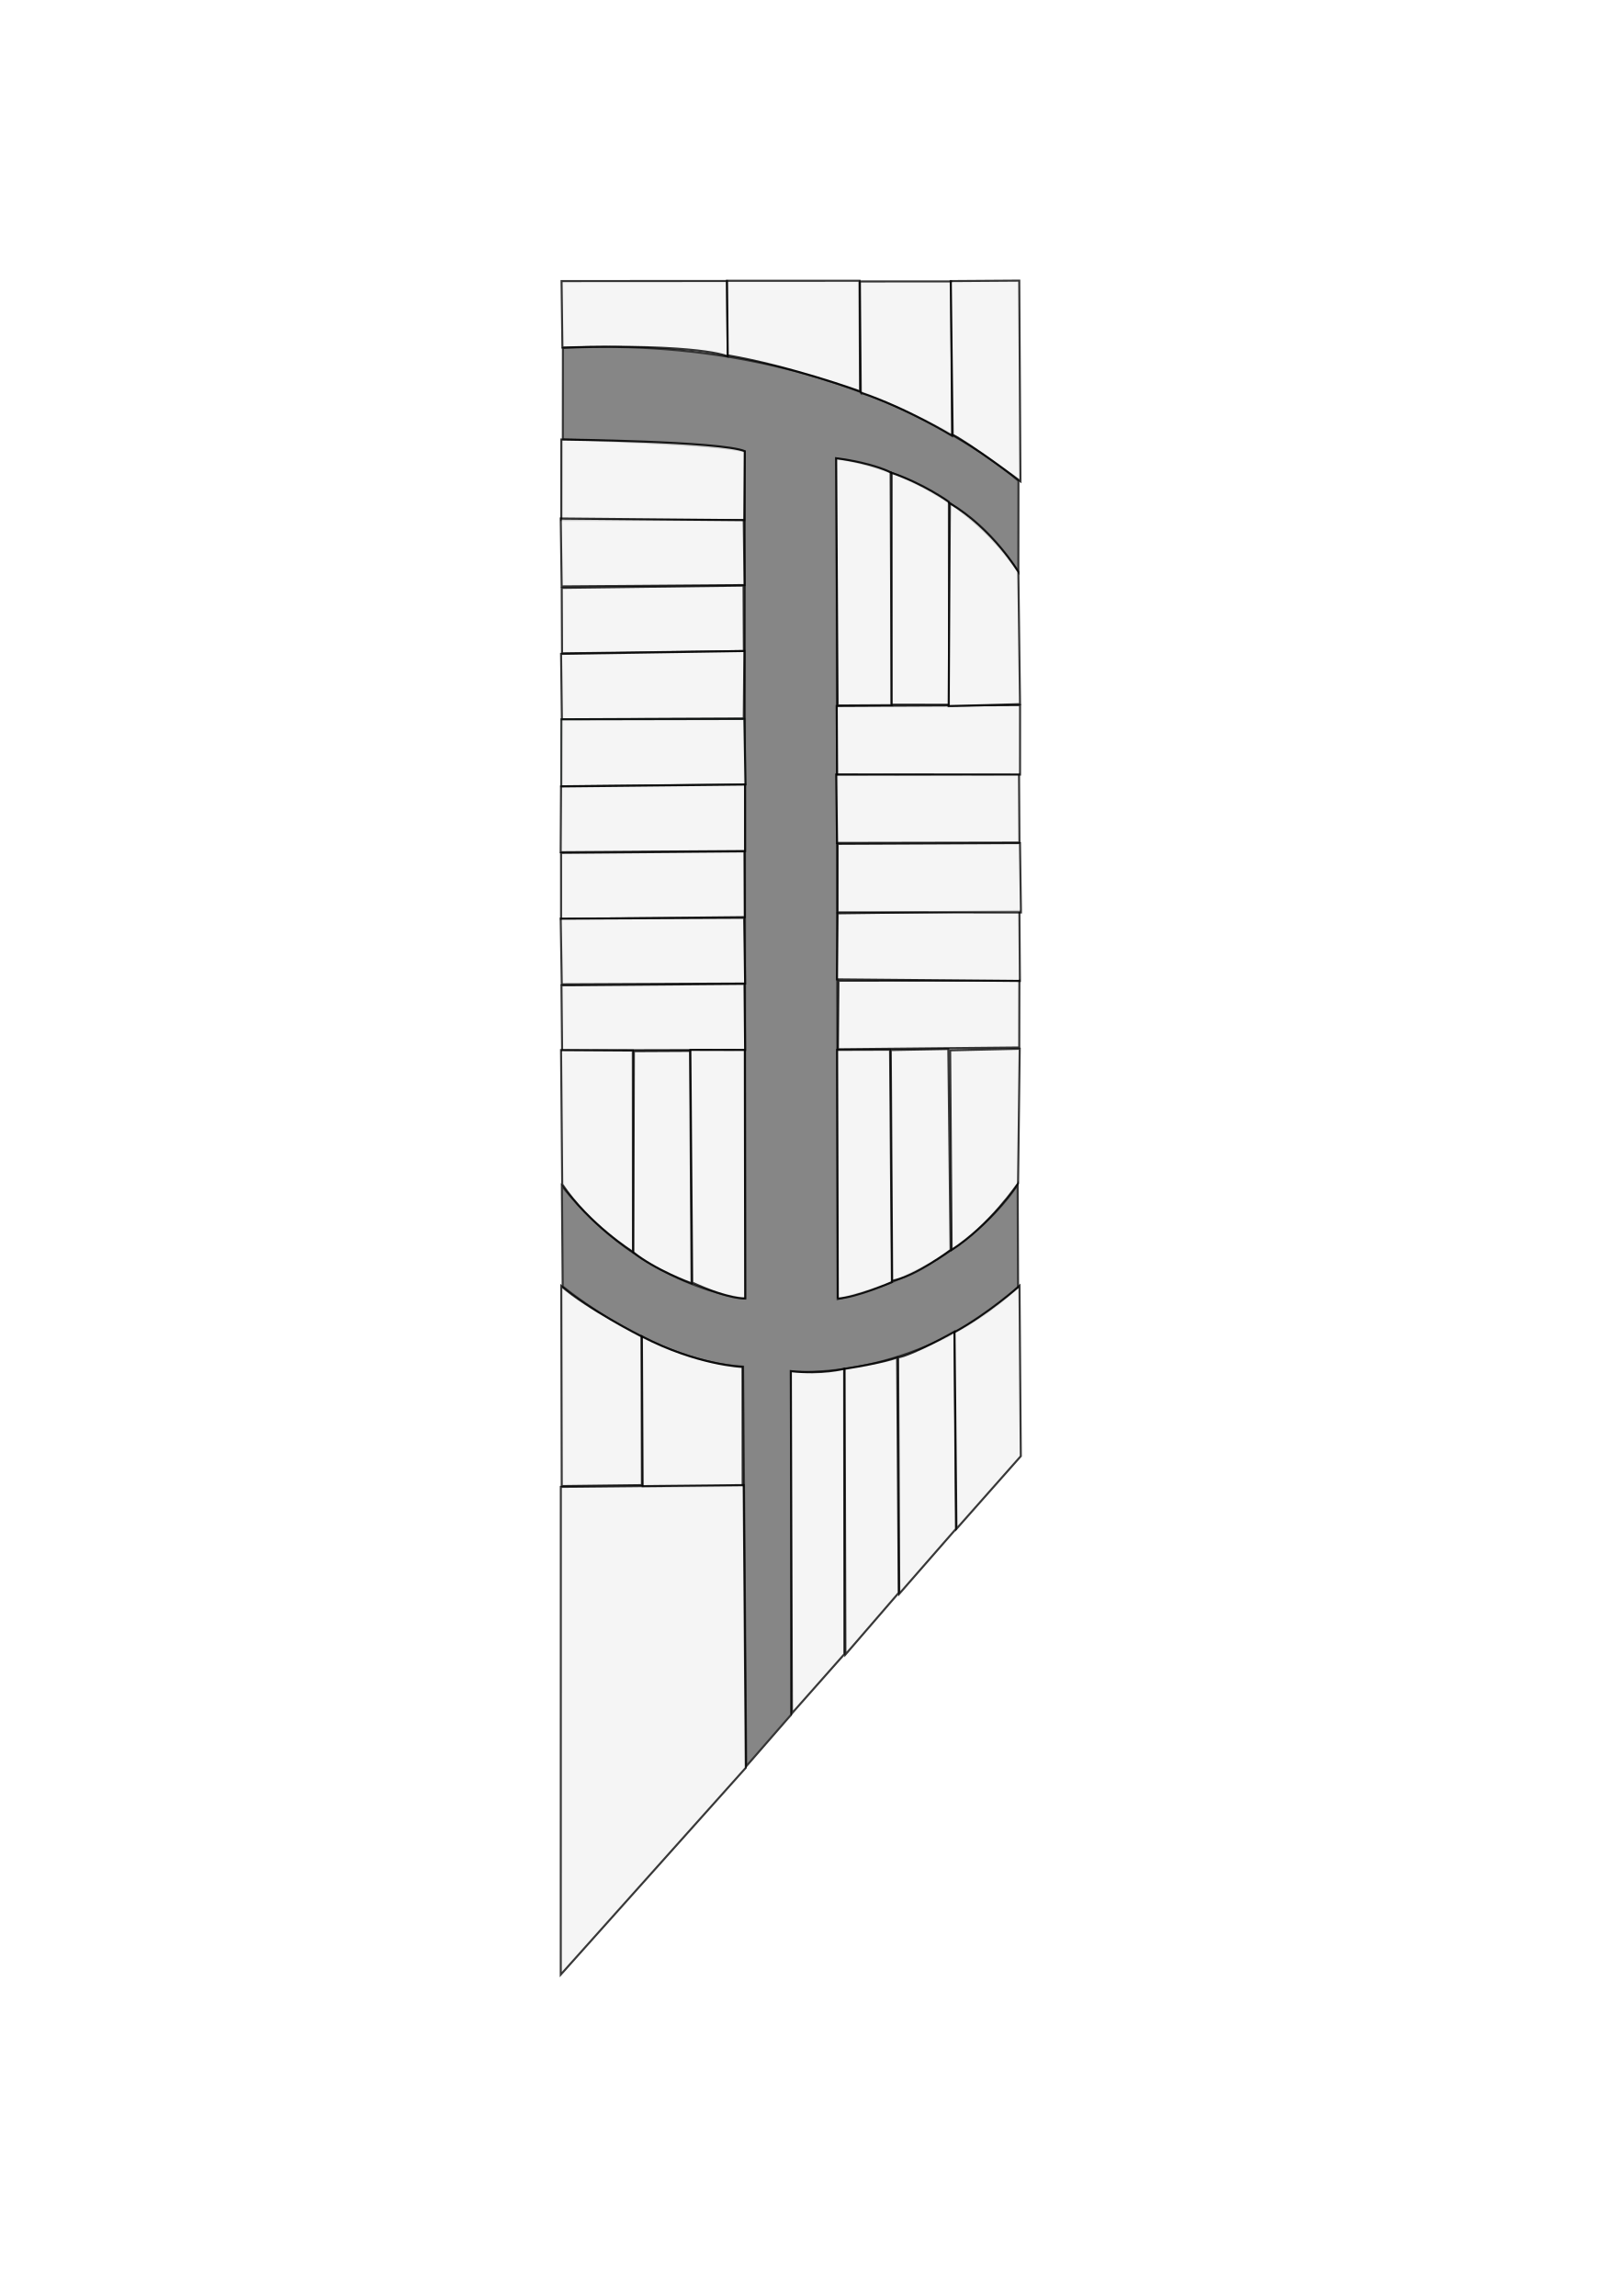
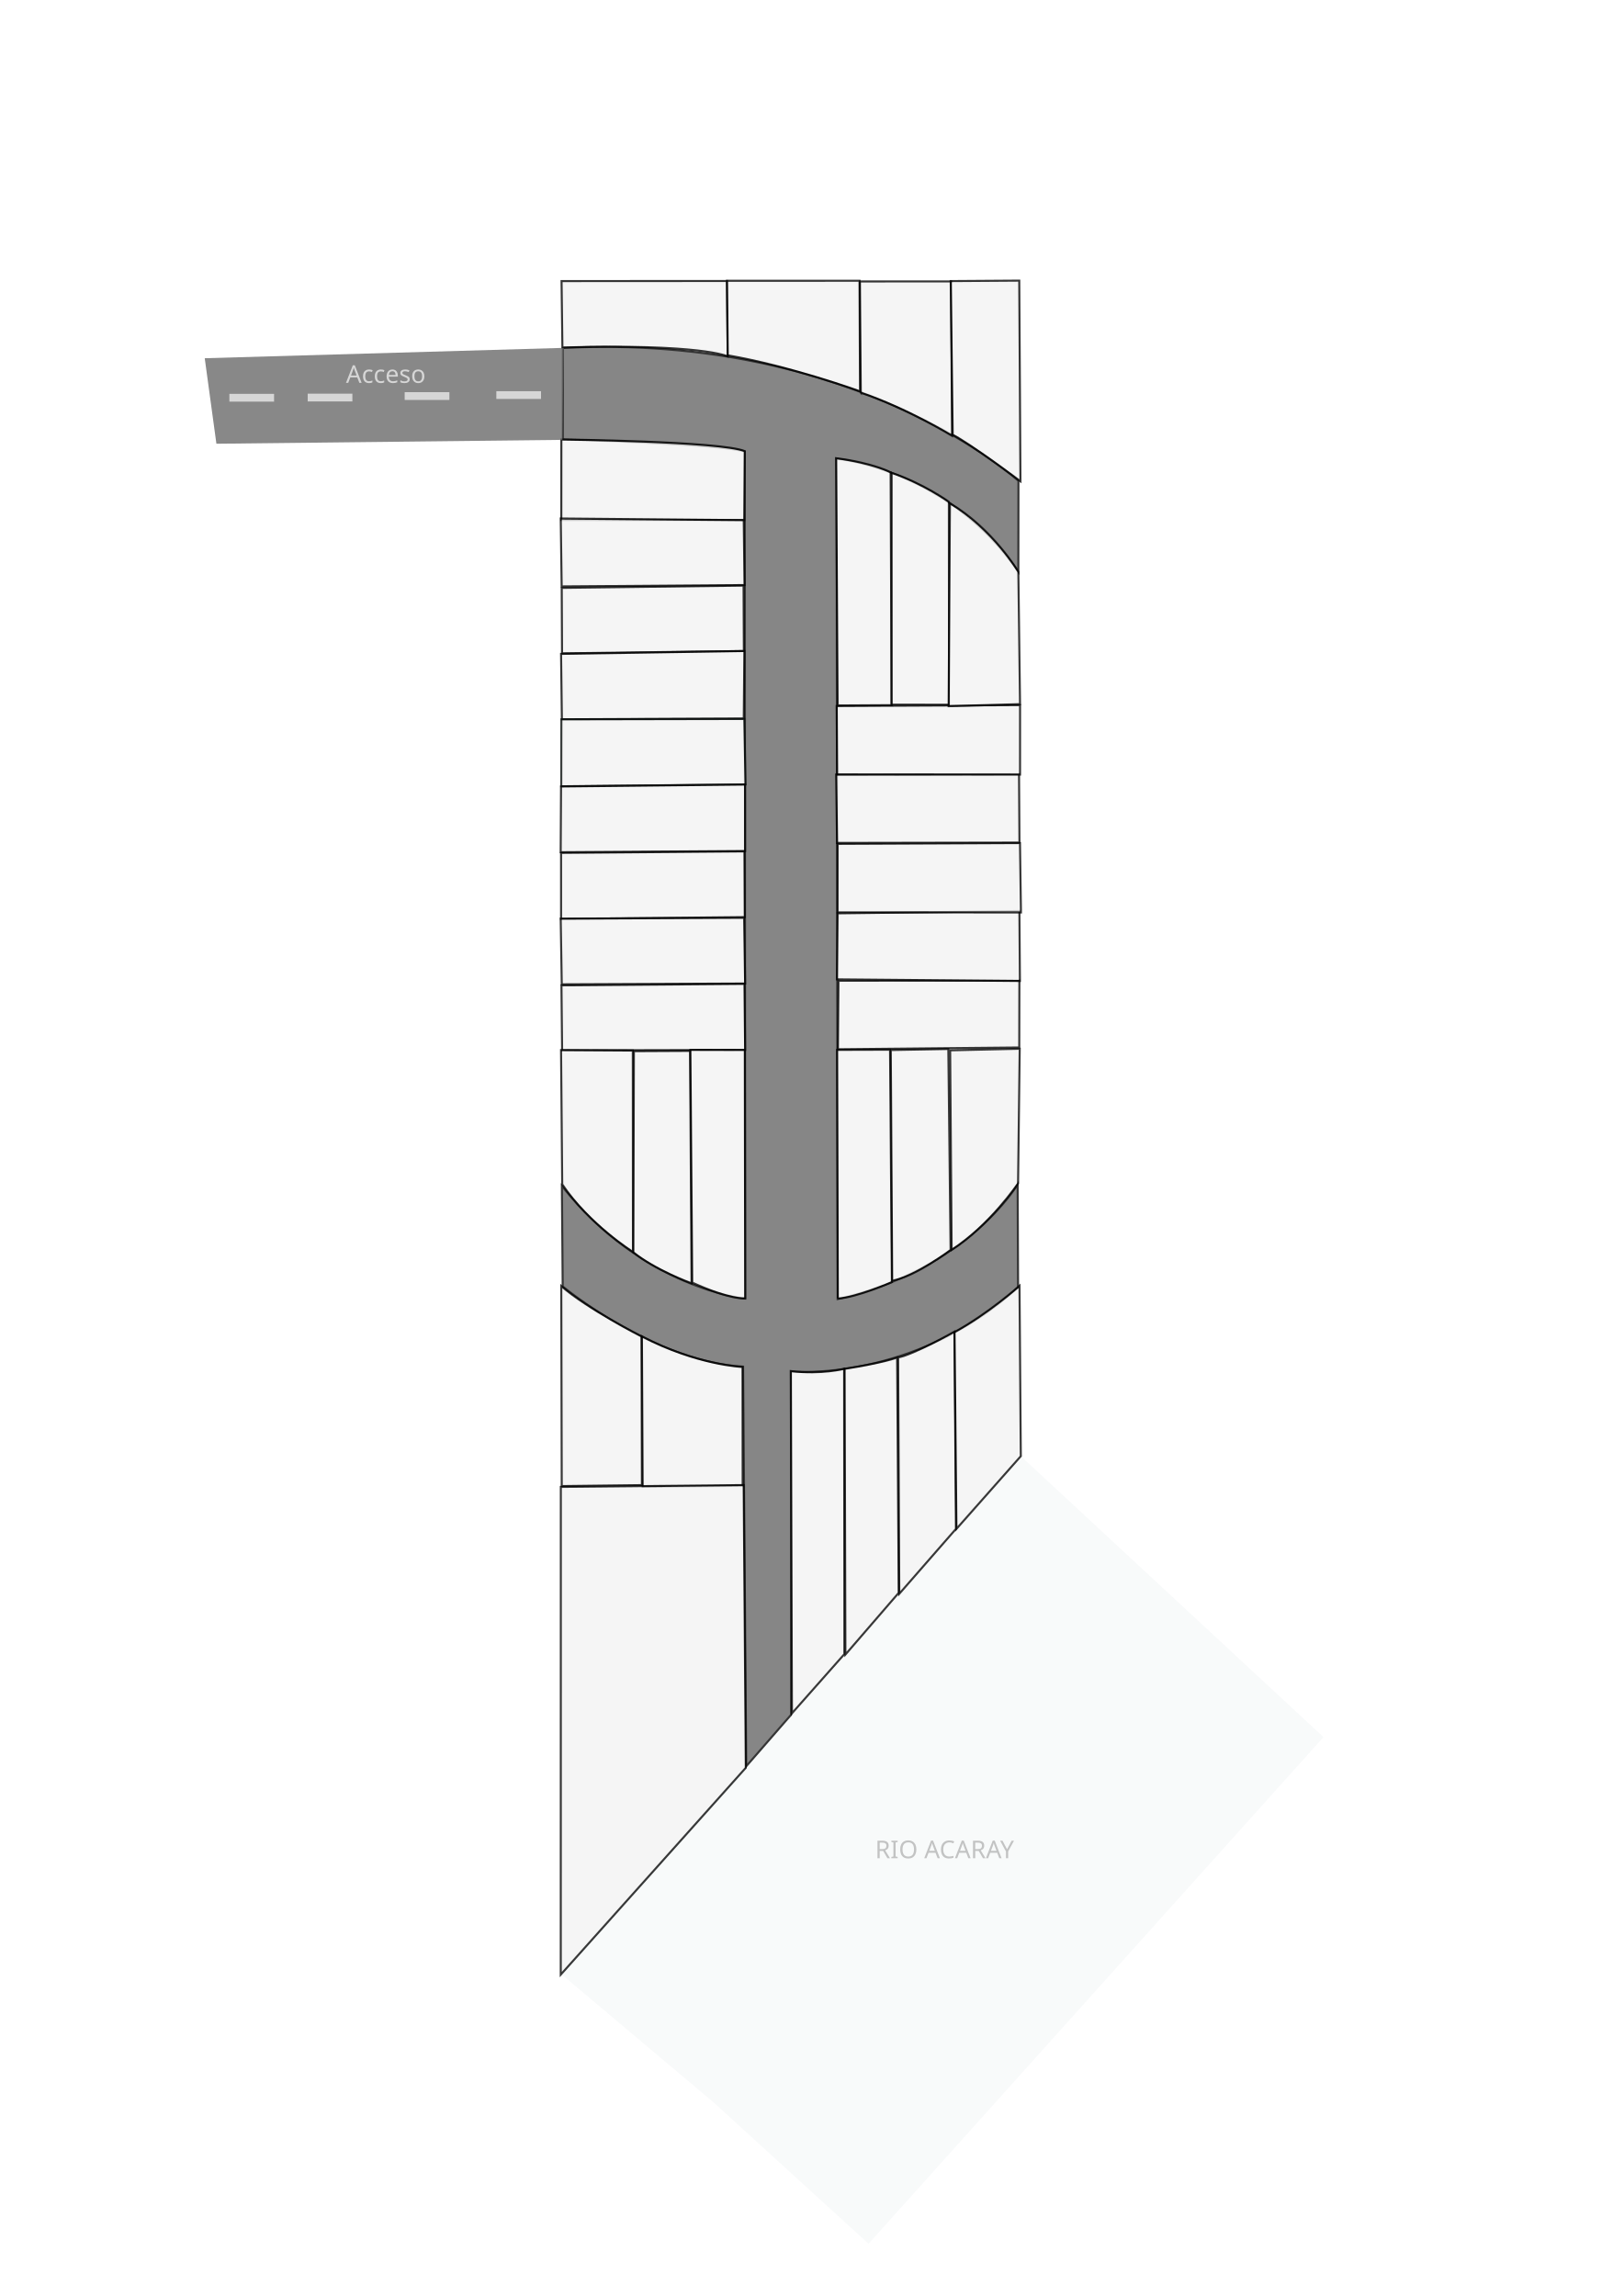
<svg xmlns="http://www.w3.org/2000/svg" xmlns:xlink="http://www.w3.org/1999/xlink" width="210mm" height="297mm" viewBox="0 0 210 297" version="1.1" id="svg1" xml:space="preserve">
  <defs id="defs1">
+     <rect x="129.216" y="185.59" width="126.683" height="19.002" id="rect39" />
+     <rect x="497.057" y="904.367" width="102.173" height="24.853" id="rect38" />
    <linearGradient id="swatch37">
      <stop style="stop-color:#000000;stop-opacity:1;" offset="0" id="stop37" />
    </linearGradient>
    <linearGradient id="swatch36">
      <stop style="stop-color:#000000;stop-opacity:1;" offset="0" id="stop36" />
    </linearGradient>
    <linearGradient id="swatch35">
      <stop style="stop-color:#000000;stop-opacity:1;" offset="0" id="stop35" />
    </linearGradient>
    <linearGradient id="swatch34">
      <stop style="stop-color:#000000;stop-opacity:1;" offset="0" id="stop34" />
    </linearGradient>
    <linearGradient id="swatch33">
      <stop style="stop-color:#000000;stop-opacity:1;" offset="0" id="stop33" />
    </linearGradient>
    <linearGradient id="swatch32">
      <stop style="stop-color:#000000;stop-opacity:1;" offset="0" id="stop32" />
    </linearGradient>
    <linearGradient id="swatch31">
      <stop style="stop-color:#000000;stop-opacity:1;" offset="0" id="stop31" />
    </linearGradient>
    <linearGradient id="swatch30">
      <stop style="stop-color:#000000;stop-opacity:1;" offset="0" id="stop30" />
    </linearGradient>
    <linearGradient id="swatch29">
      <stop style="stop-color:#000000;stop-opacity:1;" offset="0" id="stop29" />
    </linearGradient>
    <linearGradient id="swatch28">
      <stop style="stop-color:#000000;stop-opacity:1;" offset="0" id="stop28" />
    </linearGradient>
    <linearGradient id="swatch27">
      <stop style="stop-color:#000000;stop-opacity:1;" offset="0" id="stop27" />
    </linearGradient>
    <linearGradient id="swatch26">
      <stop style="stop-color:#000000;stop-opacity:1;" offset="0" id="stop26" />
    </linearGradient>
    <linearGradient id="swatch25">
      <stop style="stop-color:#000000;stop-opacity:1;" offset="0" id="stop25" />
    </linearGradient>
    <linearGradient id="swatch24">
      <stop style="stop-color:#000000;stop-opacity:1;" offset="0" id="stop24" />
    </linearGradient>
    <linearGradient id="swatch23">
      <stop style="stop-color:#000000;stop-opacity:1;" offset="0" id="stop23" />
    </linearGradient>
    <linearGradient id="swatch22">
      <stop style="stop-color:#000000;stop-opacity:1;" offset="0" id="stop22" />
    </linearGradient>
    <linearGradient id="swatch21">
      <stop style="stop-color:#000000;stop-opacity:1;" offset="0" id="stop21" />
    </linearGradient>
    <linearGradient id="swatch20">
      <stop style="stop-color:#000000;stop-opacity:1;" offset="0" id="stop20" />
    </linearGradient>
    <linearGradient id="swatch19">
      <stop style="stop-color:#000000;stop-opacity:1;" offset="0" id="stop19" />
    </linearGradient>
    <linearGradient id="swatch18">
      <stop style="stop-color:#000000;stop-opacity:1;" offset="0" id="stop18" />
    </linearGradient>
    <linearGradient id="swatch17">
      <stop style="stop-color:#000000;stop-opacity:1;" offset="0" id="stop17" />
    </linearGradient>
    <linearGradient id="swatch16">
      <stop style="stop-color:#000000;stop-opacity:1;" offset="0" id="stop16" />
    </linearGradient>
    <linearGradient id="swatch15">
      <stop style="stop-color:#000000;stop-opacity:1;" offset="0" id="stop15" />
    </linearGradient>
    <linearGradient id="swatch14">
      <stop style="stop-color:#000000;stop-opacity:1;" offset="0" id="stop14" />
    </linearGradient>
    <linearGradient id="swatch13">
      <stop style="stop-color:#000000;stop-opacity:1;" offset="0" id="stop13" />
    </linearGradient>
    <linearGradient id="swatch12">
      <stop style="stop-color:#030806;stop-opacity:1;" offset="0" id="stop12" />
    </linearGradient>
    <linearGradient id="swatch11">
      <stop style="stop-color:#000000;stop-opacity:1;" offset="0" id="stop11" />
    </linearGradient>
    <linearGradient id="swatch10">
      <stop style="stop-color:#000000;stop-opacity:1;" offset="0" id="stop10" />
    </linearGradient>
    <linearGradient id="swatch9">
      <stop style="stop-color:#000000;stop-opacity:1;" offset="0" id="stop9" />
    </linearGradient>
    <linearGradient id="swatch8">
      <stop style="stop-color:#000000;stop-opacity:1;" offset="0" id="stop8" />
    </linearGradient>
    <linearGradient id="swatch7">
      <stop style="stop-color:#000000;stop-opacity:1;" offset="0" id="stop7" />
    </linearGradient>
    <linearGradient id="swatch6">
      <stop style="stop-color:#000000;stop-opacity:1;" offset="0" id="stop6" />
    </linearGradient>
    <linearGradient id="swatch5">
      <stop style="stop-color:#000000;stop-opacity:1;" offset="0" id="stop5" />
    </linearGradient>
    <linearGradient id="swatch3">
      <stop style="stop-color:#000000;stop-opacity:1;" offset="0" id="stop3" />
    </linearGradient>
    <linearGradient id="swatch2">
      <stop style="stop-color:#000000;stop-opacity:1;" offset="0" id="stop2" />
    </linearGradient>
    <linearGradient xlink:href="#swatch2" id="linearGradient2" x1="77.043" y1="40.523" x2="98.677" y2="40.523" gradientUnits="userSpaceOnUse" gradientTransform="rotate(-2.456806,102.1213,144.7258)" />
    <linearGradient xlink:href="#swatch3" id="linearGradient3" x1="71.876" y1="136.001" x2="135.228" y2="136.001" gradientUnits="userSpaceOnUse" gradientTransform="rotate(-2.456806,102.1213,144.7258)" />
    <linearGradient xlink:href="#swatch5" id="linearGradient5" x1="98.361" y1="43.586" x2="115.804" y2="43.586" gradientUnits="userSpaceOnUse" gradientTransform="rotate(-2.456806,102.1213,144.7258)" />
    <linearGradient xlink:href="#swatch6" id="linearGradient6" x1="115.348" y1="47.125" x2="127.631" y2="47.125" gradientUnits="userSpaceOnUse" gradientTransform="rotate(-2.456806,102.1213,144.7258)" />
    <linearGradient xlink:href="#swatch7" id="linearGradient7" x1="126.992" y1="50.482" x2="136.445" y2="50.482" gradientUnits="userSpaceOnUse" gradientTransform="rotate(-2.456806,102.1213,144.7258)" />
    <linearGradient xlink:href="#swatch8" id="linearGradient8" x1="75.945" y1="61.382" x2="100.033" y2="61.382" gradientUnits="userSpaceOnUse" gradientTransform="rotate(-2.456806,102.1213,144.7258)" />
    <linearGradient xlink:href="#swatch9" id="linearGradient9" x1="75.622" y1="70.682" x2="99.516" y2="70.682" gradientUnits="userSpaceOnUse" gradientTransform="rotate(-2.456806,102.1213,144.7258)" />
    <linearGradient xlink:href="#swatch10" id="linearGradient10" x1="75.299" y1="79.432" x2="99.129" y2="79.432" gradientUnits="userSpaceOnUse" gradientTransform="rotate(-2.456806,102.1213,144.7258)" />
    <linearGradient xlink:href="#swatch11" id="linearGradient11" x1="74.912" y1="88.053" x2="98.87" y2="88.053" gradientUnits="userSpaceOnUse" gradientTransform="rotate(-2.456806,102.1213,144.7258)" />
    <linearGradient xlink:href="#swatch12" id="linearGradient12" x1="74.46" y1="96.546" x2="98.483" y2="96.546" gradientUnits="userSpaceOnUse" gradientTransform="rotate(-2.456806,102.1213,144.7258)" />
    <linearGradient xlink:href="#swatch13" id="linearGradient13" x1="74.022" y1="105.188" x2="98.224" y2="105.188" gradientUnits="userSpaceOnUse" gradientTransform="rotate(-2.456806,102.1213,144.7258)" />
    <linearGradient xlink:href="#swatch14" id="linearGradient14" x1="73.702" y1="113.75" x2="97.767" y2="113.75" gradientUnits="userSpaceOnUse" gradientTransform="rotate(-2.456806,102.1213,144.7258)" />
    <linearGradient xlink:href="#swatch15" id="linearGradient15" x1="73.428" y1="122.289" x2="97.356" y2="122.289" gradientUnits="userSpaceOnUse" gradientTransform="rotate(-2.456806,102.1213,144.7258)" />
    <linearGradient xlink:href="#swatch16" id="linearGradient16" x1="73.108" y1="130.896" x2="97.036" y2="130.896" gradientUnits="userSpaceOnUse" gradientTransform="rotate(-2.456806,102.1213,144.7258)" />
    <linearGradient xlink:href="#swatch17" id="linearGradient17" x1="72.378" y1="147.815" x2="82.241" y2="147.815" gradientUnits="userSpaceOnUse" gradientTransform="rotate(-2.456806,102.1213,144.7258)" />
    <linearGradient xlink:href="#swatch18" id="linearGradient18" x1="81.191" y1="150.281" x2="89.639" y2="150.281" gradientUnits="userSpaceOnUse" gradientTransform="rotate(-2.456806,102.1213,144.7258)" />
    <linearGradient xlink:href="#swatch19" id="linearGradient19" x1="88.634" y1="151.47" x2="96.717" y2="151.47" gradientUnits="userSpaceOnUse" gradientTransform="rotate(-2.456806,102.1213,144.7258)" />
    <linearGradient xlink:href="#swatch20" id="linearGradient20" x1="107.357" y1="152.153" x2="115.485" y2="152.153" gradientUnits="userSpaceOnUse" gradientTransform="rotate(-2.456806,102.1213,144.7258)" />
    <linearGradient xlink:href="#swatch21" id="linearGradient21" x1="114.48" y1="151.308" x2="123.019" y2="151.308" gradientUnits="userSpaceOnUse" gradientTransform="rotate(-2.456806,102.1213,144.7258)" />
    <linearGradient xlink:href="#swatch22" id="linearGradient22" x1="122.334" y1="149.664" x2="132.244" y2="149.664" gradientUnits="userSpaceOnUse" gradientTransform="rotate(-2.456806,102.1213,144.7258)" />
    <linearGradient xlink:href="#swatch23" id="linearGradient23" x1="108.751" y1="131.967" x2="132.581" y2="131.967" gradientUnits="userSpaceOnUse" gradientTransform="rotate(-2.456806,102.1213,144.7258)" />
    <linearGradient xlink:href="#swatch24" id="linearGradient24" x1="109.009" y1="123.313" x2="132.968" y2="123.313" gradientUnits="userSpaceOnUse" gradientTransform="rotate(-2.456806,102.1213,144.7258)" />
    <linearGradient xlink:href="#swatch25" id="linearGradient25" x1="109.461" y1="114.402" x2="133.42" y2="114.402" gradientUnits="userSpaceOnUse" gradientTransform="rotate(-2.456806,102.1213,144.7258)" />
    <linearGradient xlink:href="#swatch26" id="linearGradient26" x1="109.784" y1="105.393" x2="133.678" y2="105.393" gradientUnits="userSpaceOnUse" gradientTransform="rotate(-2.456806,102.1213,144.7258)" />
    <linearGradient xlink:href="#swatch27" id="linearGradient27" x1="110.172" y1="96.578" x2="134.195" y2="96.578" gradientUnits="userSpaceOnUse" gradientTransform="rotate(-2.456806,102.1213,144.7258)" />
    <linearGradient xlink:href="#swatch28" id="linearGradient28" x1="110.624" y1="75.719" x2="118.761" y2="75.719" gradientUnits="userSpaceOnUse" gradientTransform="rotate(-2.456806,102.1213,144.7258)" />
    <linearGradient xlink:href="#swatch29" id="linearGradient29" x1="117.598" y1="76.946" x2="126.123" y2="76.946" gradientUnits="userSpaceOnUse" gradientTransform="rotate(-2.456806,102.1213,144.7258)" />
    <linearGradient xlink:href="#swatch30" id="linearGradient30" x1="124.96" y1="79.238" x2="134.712" y2="79.238" gradientUnits="userSpaceOnUse" gradientTransform="rotate(-2.456806,102.1213,144.7258)" />
    <linearGradient xlink:href="#swatch31" id="linearGradient31" x1="70.643" y1="178.159" x2="81.785" y2="178.159" gradientUnits="userSpaceOnUse" gradientTransform="rotate(-2.456806,102.1213,144.7258)" />
    <linearGradient xlink:href="#swatch32" id="linearGradient32" x1="81.1" y1="181.949" x2="94.662" y2="181.949" gradientUnits="userSpaceOnUse" gradientTransform="rotate(-2.456806,102.1213,144.7258)" />
    <linearGradient xlink:href="#swatch33" id="linearGradient33" x1="99.129" y1="199.452" x2="107.782" y2="199.452" gradientUnits="userSpaceOnUse" gradientTransform="rotate(-2.456806,102.1213,144.7258)" />
    <linearGradient xlink:href="#swatch34" id="linearGradient34" x1="106.362" y1="195.222" x2="114.692" y2="195.222" gradientUnits="userSpaceOnUse" gradientTransform="rotate(-2.456806,102.1213,144.7258)" />
    <linearGradient xlink:href="#swatch35" id="linearGradient35" x1="113.659" y1="189.927" x2="122.248" y2="189.927" gradientUnits="userSpaceOnUse" gradientTransform="rotate(-2.456806,102.1213,144.7258)" />
    <linearGradient xlink:href="#swatch36" id="linearGradient36" x1="121.408" y1="183.114" x2="130.902" y2="183.114" gradientUnits="userSpaceOnUse" gradientTransform="rotate(-2.456806,102.1213,144.7258)" />
    <linearGradient xlink:href="#swatch37" id="linearGradient37" x1="67.808" y1="222.539" x2="94.156" y2="222.539" gradientUnits="userSpaceOnUse" gradientTransform="rotate(-2.456806,102.1213,144.7258)" />
  </defs>
  <g id="layer1">
    <path style="opacity:0.79;fill:#f2f2f2;stroke:url(#linearGradient2);stroke-width:0.265" d="m 72.739,44.952 -0.11,-8.592 21.395,-0.013 0.095,9.756 c 0,0 -3.303,-1.668 -21.38,-1.151 z" id="area_admin_m5_04" />
    <path style="opacity:0.79;fill:#666666;stroke:url(#linearGradient3);stroke-width:0.265" d="m 72.806,45.014 -0.01,11.829 c 0,0 20.774,0.595 23.531,1.576 l 0.047,109.56 c 0,0 -13.11,-1.247 -23.701,-14.561 l 0.105,12.988 c 0,0 11.664,9.712 23.327,10.375 l 0.408,51.693 5.791,-6.648 0.034,-44.408 c 0,0 15.77,1.456 29.331,-10.89 l -0.054,-13.313 c 0,0 -6.509,11.009 -23.28,14.831 L 108.196,59.332 c 0,0 14.406,1.321 23.51,14.634 l 0.012,-11.765 c 0,0 -20.859,-19.143 -58.912,-17.187 z" id="road_calle" />
    <path style="opacity:0.79;fill:#f2f2f2;stroke:url(#linearGradient5);stroke-width:0.265" d="m 94.12,45.962 -0.094,-9.64 17.14,-0.004 0.065,14.303 c 0,0 -9.053,-3.268 -17.111,-4.659 z" id="lote_m5_03" />
    <path style="opacity:0.79;fill:#f2f2f2;stroke:url(#linearGradient6);stroke-width:0.265" d="m 111.33,50.8 -0.115,-14.393 11.792,-0.003 0.125,19.968 c 0,0 -5.867,-3.588 -11.803,-5.573 z" id="lote_m5_02" />
    <path style="opacity:0.79;fill:#f2f2f2;stroke:url(#linearGradient7);stroke-width:0.265" d="m 123.218,56.232 -0.258,-19.871 8.864,-0.06 0.154,25.955 c 0,0 -6.469,-4.842 -8.76,-6.023 z" id="lote_m5_01" />
    <path style="opacity:0.79;fill:#f2f2f2;stroke:url(#linearGradient8);stroke-width:0.265" d="m 96.325,58.355 -0.07,8.923 -23.658,-0.019 0.006,-10.407 c 0,0 20.629,0.214 23.722,1.503 z" id="lote_m4_12" />
    <path style="opacity:0.79;fill:#f2f2f2;stroke:url(#linearGradient9);stroke-width:0.265" d="M 72.643,75.854 96.293,75.679 96.191,67.281 72.524,67.068 Z" id="lote_m4_11" />
    <path style="opacity:0.79;fill:#f2f2f2;stroke:url(#linearGradient10);stroke-width:0.265" d="m 72.651,76.047 0.04,8.466 23.516,-0.298 -0.04,-8.466 z" id="lote_m4_10" />
    <path style="opacity:0.79;fill:#f2f2f2;stroke:url(#linearGradient11);stroke-width:0.265" d="m 72.565,84.583 0.105,8.463 23.524,-0.104 0.078,-8.73 z" id="lote_m4_09" />
    <path style="opacity:0.78;fill:#f2f2f2;stroke:url(#linearGradient12);stroke-width:0.265;stroke-dasharray:none" d="M 72.605,93.049 72.588,101.711 96.429,101.464 96.26,93.004 Z" id="lote_m4_08" />
    <path style="opacity:0.78;fill:#f2f2f2;stroke:url(#linearGradient13);stroke-width:0.265;stroke-dasharray:none" d="m 72.563,101.734 -0.047,8.503 23.852,-0.155 -0.003,-8.593 z" id="lote_m4_07" />
    <path style="opacity:0.78;fill:#f2f2f2;stroke:url(#linearGradient14);stroke-width:0.265;stroke-dasharray:none" d="m 72.566,110.327 0.001,8.547 23.757,-0.242 -0.045,-8.499 z" id="lote_m4_06" />
    <path style="opacity:0.78;fill:#f2f2f2;stroke:url(#linearGradient15);stroke-width:0.265;stroke-dasharray:none" d="m 72.519,118.83 0.136,8.496 23.717,-0.103 -0.136,-8.496 z" id="lote_m4_05" />
    <path style="opacity:0.78;fill:#f2f2f2;stroke:url(#linearGradient16);stroke-width:0.265;stroke-dasharray:none" d="m 72.615,127.465 0.086,8.406 23.673,-0.056 -0.092,-8.543 z" id="lote_m4_04" />
    <path style="opacity:0.78;fill:#f2f2f2;stroke:url(#linearGradient17);stroke-width:0.265;stroke-dasharray:none" d="m 72.714,153.193 -0.151,-17.362 9.281,0.059 0.021,26.052 c 0,0 -5.683,-3.55 -9.151,-8.749 z" id="lote_m4_03" />
    <path style="opacity:0.78;fill:#f2f2f2;stroke:url(#linearGradient18);stroke-width:0.265;stroke-dasharray:none" d="m 81.985,135.976 7.266,-0.037 0.193,30.066 c 0,0 -4.829,-1.758 -7.531,-4.019 z" id="lote_m4_02" />
    <path style="opacity:0.78;fill:#f2f2f2;stroke:url(#linearGradient19);stroke-width:0.265;stroke-dasharray:none" d="m 89.531,165.909 -0.241,-30.11 7.04,0.018 0.053,32.129 c 0,0 -1.817,0.261 -6.852,-2.037 z" id="lote_m4_01" />
    <path style="opacity:0.78;fill:#f2f2f2;stroke:url(#linearGradient20);stroke-width:0.265;stroke-dasharray:none" d="m 108.359,167.981 -0.101,-32.173 6.855,-0.02 0.239,30.064 c 0,0 -4.532,1.977 -6.993,2.128 z" id="lote_m3_03" />
    <path style="opacity:0.78;fill:#f2f2f2;stroke:url(#linearGradient21);stroke-width:0.265;stroke-dasharray:none" d="m 115.39,165.668 -0.183,-29.838 7.444,-0.137 0.293,25.994 c 0,0 -4.514,3.439 -7.554,3.981 z" id="lote_m3_02" />
    <path style="opacity:0.78;fill:#f2f2f2;stroke:url(#linearGradient22);stroke-width:0.265;stroke-dasharray:none" d="m 122.887,135.866 8.995,-0.203 -0.212,17.423 c 0,0 -3.74,5.508 -8.59,8.596 z" id="lote_m3_01" />
    <path style="opacity:0.78;fill:#f2f2f2;stroke:url(#linearGradient23);stroke-width:0.265;stroke-dasharray:none" d="m 131.825,135.496 -23.454,0.231 0.072,-8.859 23.398,-0.034 z" id="lote_m3_04" />
    <path style="opacity:0.78;fill:#f2f2f2;stroke:url(#linearGradient24);stroke-width:0.265;stroke-dasharray:none" d="m 108.241,126.683 0.086,-8.536 23.516,-0.298 0.065,9.047 z" id="lote_m3_05" />
    <path style="opacity:0.78;fill:#f2f2f2;stroke:url(#linearGradient25);stroke-width:0.265;stroke-dasharray:none" d="m 108.322,118.018 0.008,-8.856 23.588,-0.107 0.127,8.979 z" id="lote_m3_06" />
    <path style="opacity:0.78;fill:#f2f2f2;stroke:url(#linearGradient26);stroke-width:0.265;stroke-dasharray:none" d="m 108.139,100.186 0.121,8.85 23.591,-0.043 -0.057,-8.853 z" id="lote_m3_07" />
    <path style="opacity:0.78;fill:#f2f2f2;stroke:url(#linearGradient27);stroke-width:0.265;stroke-dasharray:none" d="m 108.268,100.18 -0.057,-8.853 23.717,-0.113 -0.002,8.985 z" id="lote_m3_08" />
    <path style="opacity:0.78;fill:#f2f2f2;stroke:url(#linearGradient28);stroke-width:0.265;stroke-dasharray:none" d="m 108.129,59.27 0.209,31.987 6.979,-0.041 -0.129,-30.116 c 0,0 -2.185,-1.199 -7.059,-1.83 z" id="lote_m3_09" />
    <path style="opacity:0.78;fill:#f2f2f2;stroke:url(#linearGradient29);stroke-width:0.265;stroke-dasharray:none" d="m 115.32,61.159 -0.006,29.992 7.434,0.004 -0.027,-26.242 c 0,0 -3.202,-2.319 -7.401,-3.755 z" id="lote_m3_10" />
    <path style="opacity:0.78;fill:#f2f2f2;stroke:url(#linearGradient30);stroke-width:0.265;stroke-dasharray:none" d="m 122.858,65.102 -0.166,26.25 9.232,-0.267 -0.217,-17.12 c 0,0 -3.276,-5.548 -8.848,-8.864 z" id="lote_m3_11" />
    <path style="opacity:0.78;fill:#f2f2f2;stroke:url(#linearGradient31);stroke-width:0.265;stroke-dasharray:none" d="m 72.593,166.362 0.059,25.867 10.37,-0.125 -0.049,-19.24 c 0,0 -7.055,-3.582 -10.38,-6.502 z" id="lote_m2_02" />
    <path style="opacity:0.78;fill:#f2f2f2;stroke:url(#linearGradient32);stroke-width:0.265;stroke-dasharray:none" d="m 83.019,172.862 0.104,19.466 12.929,-0.143 -0.019,-15.356 c 0,0 -5.907,-0.249 -13.014,-3.967 z" id="lote_m2_03" />
    <path style="opacity:0.78;fill:#f2f2f2;stroke:url(#linearGradient33);stroke-width:0.265;stroke-dasharray:none" d="m 102.271,177.357 0.154,44.271 6.782,-7.66 -0.032,-36.907 c 0,0 -2.876,0.77 -6.904,0.296 z" id="lote_m1_04" />
    <path style="opacity:0.78;fill:#f2f2f2;stroke:url(#linearGradient34);stroke-width:0.265;stroke-dasharray:none" d="m 109.239,177.058 0.1,36.969 6.897,-7.988 -0.207,-30.436 c 0,0 -1.588,0.65 -6.789,1.455 z" id="lote_m1_03" />
    <path style="opacity:0.78;fill:#f2f2f2;stroke:url(#linearGradient35);stroke-width:0.265;stroke-dasharray:none" d="m 116.158,175.598 0.148,30.568 7.332,-8.394 -0.19,-25.524 c 0,0 -5.174,2.937 -7.29,3.351 z" id="lote_m1_02" />
    <path style="opacity:0.78;fill:#f2f2f2;stroke:url(#linearGradient36);stroke-width:0.265;stroke-dasharray:none" d="m 123.45,172.312 0.252,25.457 8.323,-9.406 -0.17,-22.034 c 0,0 -4.047,3.599 -8.405,5.984 z" id="lote_m1_01" />
    <path style="opacity:0.78;fill:#f2f2f2;stroke:url(#linearGradient37);stroke-width:0.265;stroke-dasharray:none" d="m 72.526,255.424 23.932,-26.753 -0.276,-36.573 -23.647,0.239 z" id="area_nautico_m2_01" />
+     <path style="opacity:0.78;fill:#666666;stroke-width:0.265;stroke-dasharray:none" d="M 11.325,297.365 72.697,255.72" id="path37" />
+     <path style="opacity:0.03;fill:#073a4a;fill-opacity:1;stroke-width:0.266;stroke-dasharray:none" d="m 92.265,271.93 -19.643,-16.542 59.817,-67.252 -0.343,0.295 39.074,36.273 -58.837,65.533 z" id="area_lago" />
+     <text xml:space="preserve" transform="matrix(0.2645833,0,0,0.2645833,-18.33482,-1.594333)" id="text38" style="font-style:normal;font-variant:normal;font-weight:normal;font-stretch:normal;font-family:'Book Antiqua';-inkscape-font-specification:'Book Antiqua';text-align:start;writing-mode:lr-tb;direction:ltr;white-space:pre;shape-inside:url(#rect38);display:inline;opacity:0.78;fill:#b3b3b3;fill-opacity:1;stroke-width:1;stroke-dasharray:none">
+       <tspan x="497.057" y="914.512" id="tspan1">RIO ACARAY</tspan>
+     </text>
+     <path style="opacity:0.78;fill:#666666;fill-opacity:1;stroke-width:0.265;stroke-dasharray:none" d="M 27.988,57.4 72.734,56.897 72.902,44.998 26.479,46.339 Z" id="area_acceso" />
+     <text xml:space="preserve" transform="matrix(0.2645833,0,0,0.2645833,10.55822,-2.262475)" id="text39" style="font-style:normal;font-variant:normal;font-weight:normal;font-stretch:normal;font-family:'Book Antiqua';-inkscape-font-specification:'Book Antiqua';text-align:start;writing-mode:lr-tb;direction:ltr;white-space:pre;shape-inside:url(#rect39);display:inline;opacity:0.78;fill:#ececec;fill-opacity:1;stroke-width:1;stroke-dasharray:none">
+       <tspan x="129.217" y="195.734" id="tspan2">Acceso</tspan>
+     </text>
+     <rect style="opacity:0.78;fill:#ececec;fill-opacity:1;stroke-width:0.265;stroke-dasharray:none" id="rect40" width="5.782" height="1.006" x="29.664" y="50.948" />
+     <rect style="opacity:0.78;fill:#ececec;fill-opacity:1;stroke-width:0.265;stroke-dasharray:none" id="rect40-5" width="5.782" height="1.006" x="39.794" y="50.923" />
+     <rect style="opacity:0.78;fill:#ececec;fill-opacity:1;stroke-width:0.265;stroke-dasharray:none" id="rect40-5-1" width="5.782" height="1.006" x="52.339" y="50.729" />
+     <rect style="opacity:0.78;fill:#ececec;fill-opacity:1;stroke-width:0.265;stroke-dasharray:none" id="rect40-5-14" width="5.782" height="1.006" x="64.193" y="50.601" />
  </g>
</svg>
